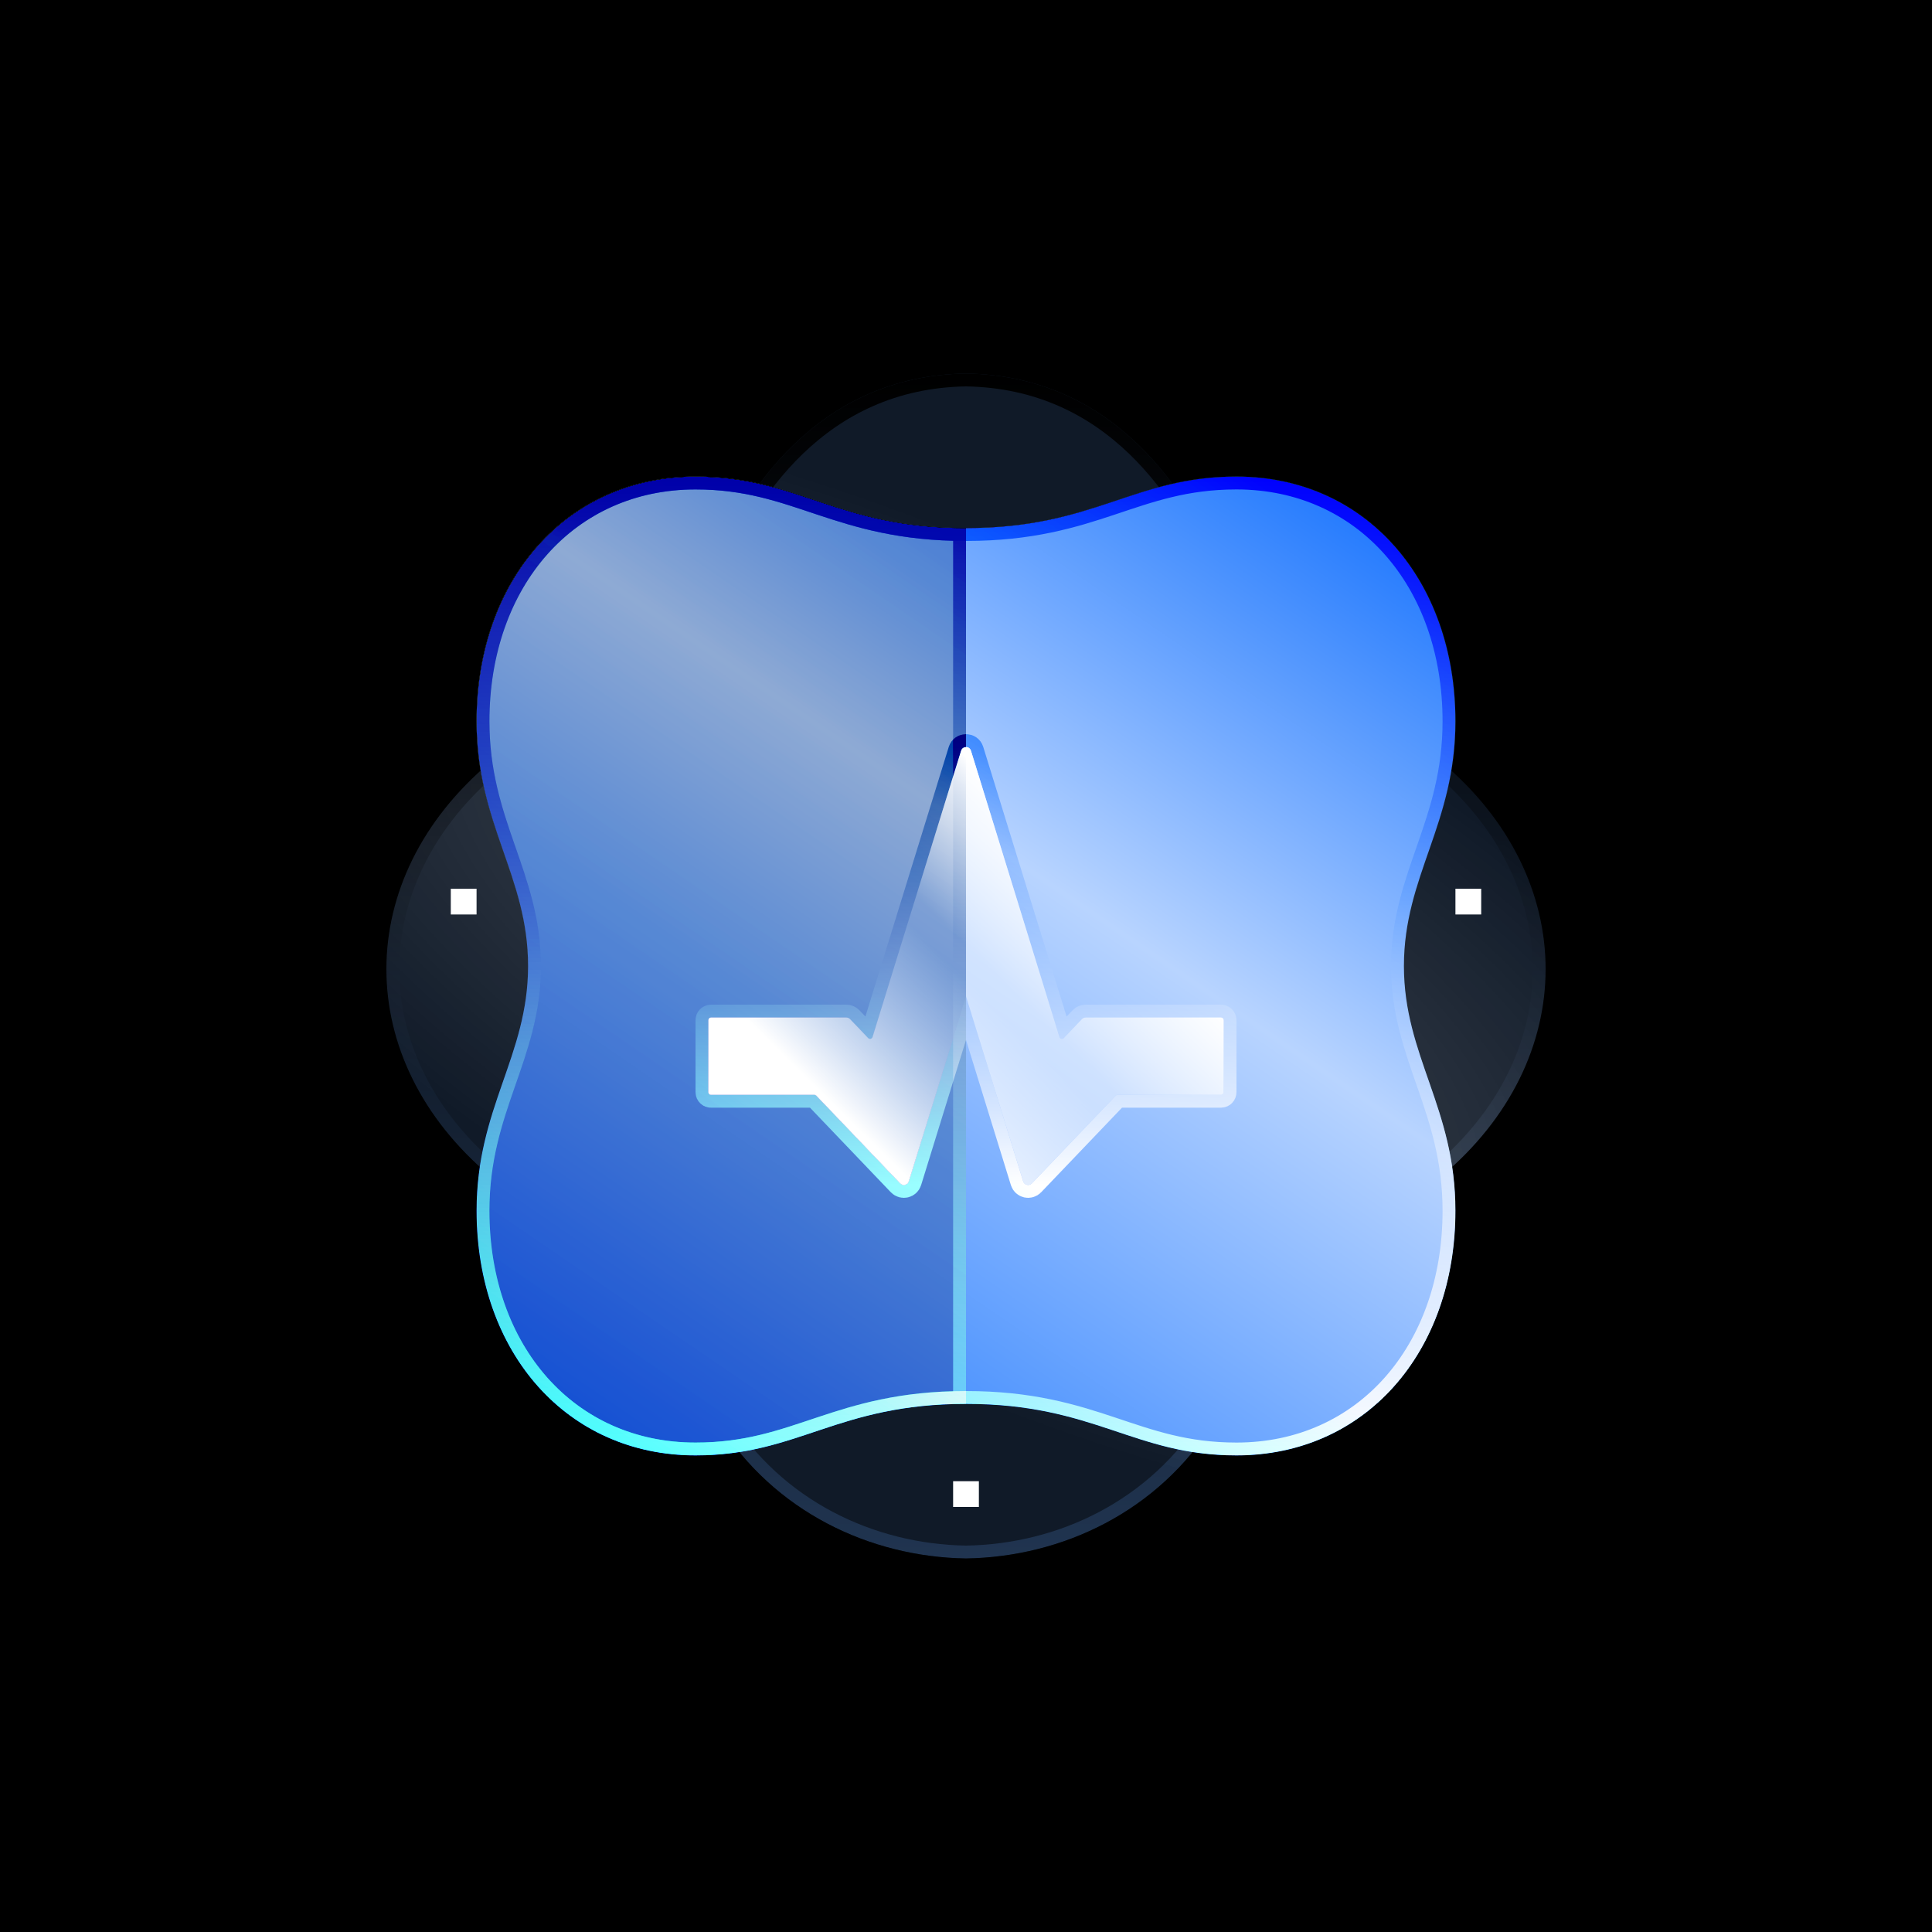
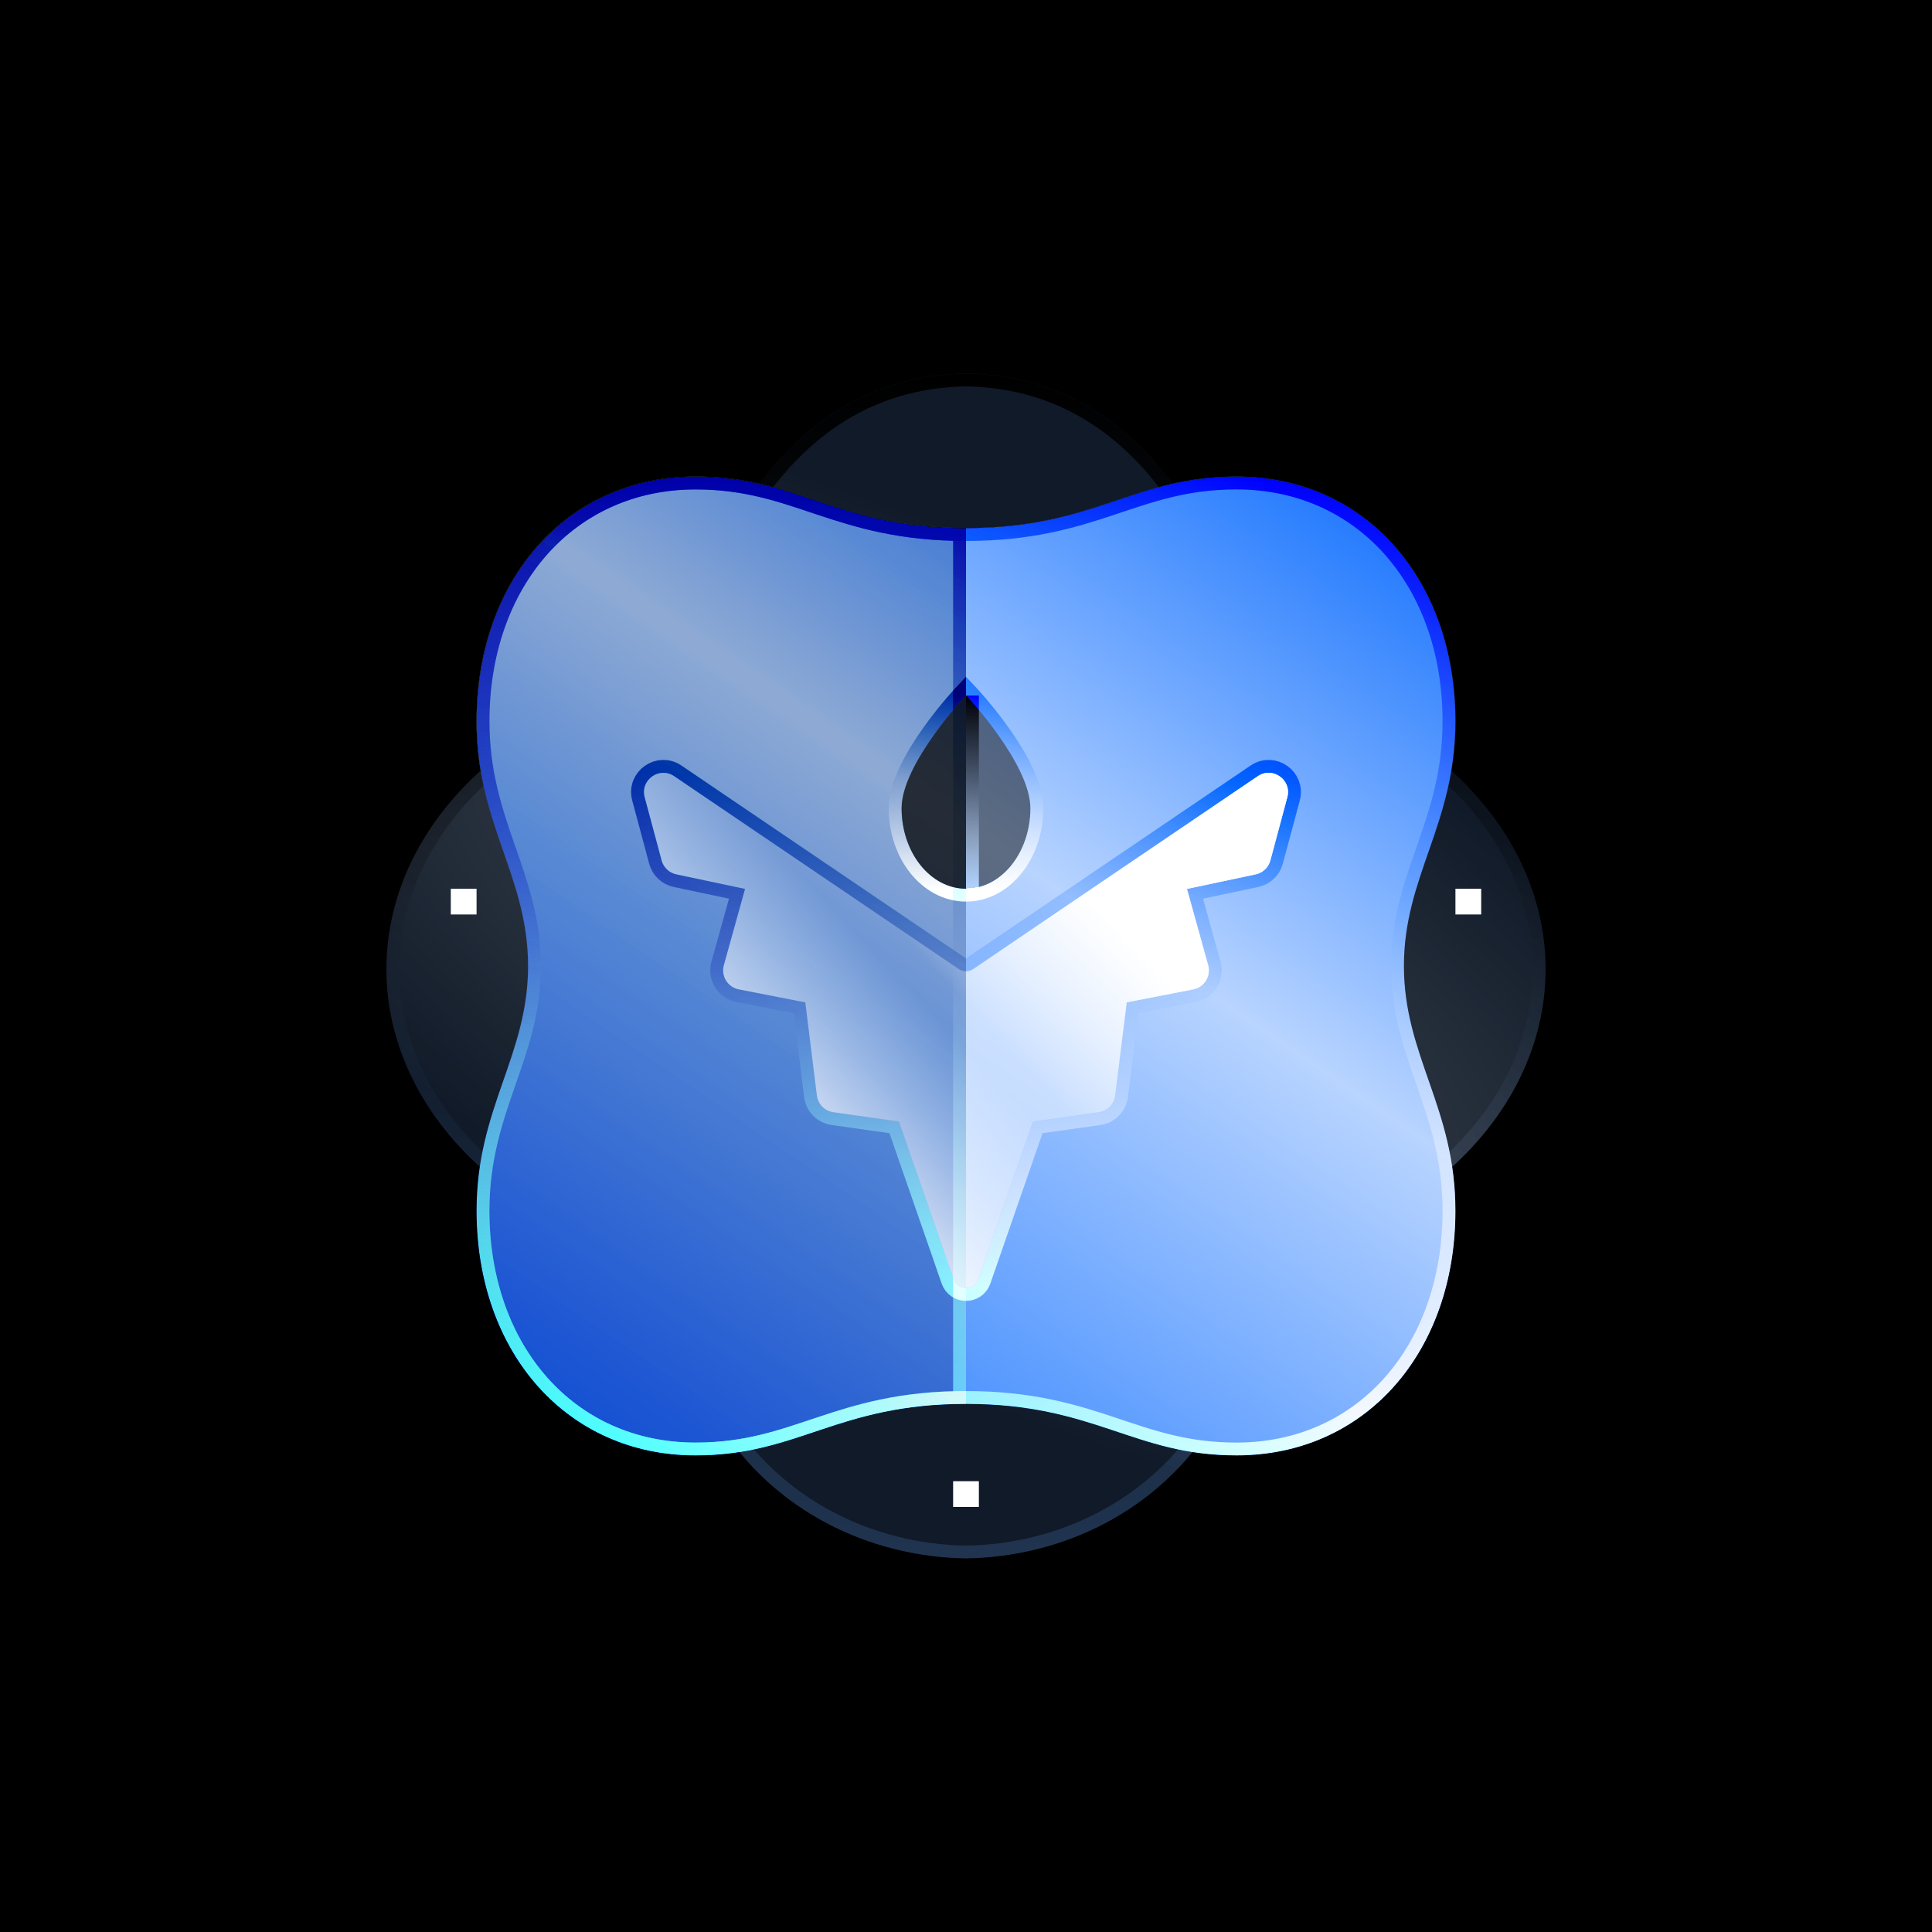
<svg xmlns="http://www.w3.org/2000/svg" width="150" height="150" viewBox="0 0 150 150" fill="none" data-name="G_8 Lazarus">
  <defs>
-     <radialGradient id="hb2r1" cx="0" cy="0" r="1" gradientUnits="userSpaceOnUse" gradientTransform="matrix(-22.143 23 -66.065 -37.384 75 75)">
+     <radialGradient id="hb8r1" cx="0" cy="0" r="1" gradientUnits="userSpaceOnUse" gradientTransform="matrix(-22.143 23 -66.065 -37.384 75 75)">
      <stop stop-color="#FFFFFF" />
      <stop offset="1" stop-color="#FFFFFF" stop-opacity="0" />
    </radialGradient>
-     <linearGradient id="hb2g3" x1="75" y1="29" x2="75" y2="121" gradientUnits="userSpaceOnUse">
+     <linearGradient id="hb8g3" x1="75" y1="29" x2="75" y2="121" gradientUnits="userSpaceOnUse">
      <stop offset="0" stop-color="#000000" />
      <stop offset="1" stop-color="#FFFFFF" />
    </linearGradient>
-     <clipPath id="hb2c2">
+     <clipPath id="hb8c2">
      <path d="M75 29C86.526 29.186 92.32 38.12 95.232 45.084C103.079 43.073 111.907 51.117 111.907 59.161C122.698 68.21 122.698 82.287 111.907 91.336C111.907 103.401 104.06 111.445 94.251 110.44C89.908 117.364 82.479 120.883 75 121C67.521 120.883 60.092 117.364 55.749 110.44C45.94 111.445 38.093 103.401 38.093 91.336C27.302 82.287 27.302 68.21 38.093 59.161C38.093 51.117 46.921 43.073 54.768 45.084C57.68 38.12 63.474 29.186 75 29Z" />
    </clipPath>
-     <linearGradient id="hb2l4" x1="109.591" y1="37" x2="52.142" y2="121.023" gradientUnits="userSpaceOnUse">
+     <linearGradient id="hb8l4" x1="109.591" y1="37" x2="52.142" y2="121.023" gradientUnits="userSpaceOnUse">
      <stop offset="0" stop-color="#116FFE" />
      <stop offset="0.412" stop-color="#B8D4FF" />
      <stop offset="1" stop-color="#116FFE" />
    </linearGradient>
-     <linearGradient id="hb2g6" x1="75" y1="37" x2="75" y2="113" gradientUnits="userSpaceOnUse">
+     <linearGradient id="hb8g6" x1="75" y1="37" x2="75" y2="113" gradientUnits="userSpaceOnUse">
      <stop offset="0" stop-color="#000000" />
      <stop offset="1" stop-color="#FFFFFF" />
    </linearGradient>
-     <clipPath id="hb2c5">
+     <clipPath id="hb8c5">
      <path d="M75 41C85 41 88 37 96 37C106 37 113 45 113 56C113 64 109 68 109 75C109 82 113 86 113 94C113 105 106 113 96 113C88 113 85 109 75 109C65 109 62 113 54 113C44 113 37 105 37 94C37 86 41 82 41 75C41 68 37 64 37 56C37 45 44 37 54 37C62 37 65 41 75 41Z" />
    </clipPath>
-     <linearGradient id="hb2g8" x1="75" y1="37" x2="75" y2="113" gradientUnits="userSpaceOnUse">
+     <linearGradient id="hb8g8" x1="75" y1="37" x2="75" y2="113" gradientUnits="userSpaceOnUse">
      <stop offset="0" stop-color="#000000" />
      <stop offset="1" stop-color="#FFFFFF" />
    </linearGradient>
-     <clipPath id="hb2c7">
+     <clipPath id="hb8c7">
      <path d="M75 109C65 109 62 113 54 113C44 113 37 105 37 94C37 86 41 82 41 75C41 68 37 64 37 56C37 45 44 37 54 37C62 37 65 41 75 41Z" />
    </clipPath>
-     <linearGradient id="hb2q9" x1="83.76" y1="67.384" x2="65.12" y2="86.22" gradientUnits="userSpaceOnUse">
+     <linearGradient id="hb8g10" x1="75" y1="54" x2="75" y2="69" gradientUnits="userSpaceOnUse">
+       <stop offset="0" stop-color="#000000" />
+       <stop offset="1" stop-color="#FFFFFF" />
+     </linearGradient>
+     <clipPath id="hb8c9">
+       <path d="M-10 -10H160V160H-10ZM75 54C75 54 80 59.298 80 62.754C80 66.204 77.756 69 75 69C72.244 69 70 66.204 70 62.754C70 59.298 75 54 75 54Z" clip-rule="evenodd" fill-rule="evenodd" />
+     </clipPath>
+     <linearGradient id="hb8g11" x1="75" y1="54" x2="75" y2="69" gradientUnits="userSpaceOnUse">
+       <stop offset="0" stop-color="#000000" />
+       <stop offset="1" stop-color="#FFFFFF" />
+     </linearGradient>
+     <linearGradient id="hb8q12" x1="85.95" y1="71.04" x2="62.65" y2="93.2" gradientUnits="userSpaceOnUse">
      <stop offset="0" stop-color="#FFFFFF" />
      <stop offset="0.395" stop-color="#FFFFFF" stop-opacity="0.01" />
      <stop offset="0.465" stop-color="#FFFFFF" stop-opacity="0.01" />
      <stop offset="1" stop-color="#FFFFFF" />
    </linearGradient>
-     <linearGradient id="hb2g11" x1="75" y1="58" x2="75" y2="92" gradientUnits="userSpaceOnUse">
+     <linearGradient id="hb8g14" x1="75" y1="60" x2="75" y2="100" gradientUnits="userSpaceOnUse">
      <stop offset="0" stop-color="#000000" />
      <stop offset="1" stop-color="#FFFFFF" />
    </linearGradient>
-     <clipPath id="hb2c10">
-       <path d="M-10 -10H160V160H-10ZM75 58C75.162 58 75.324 58.094 75.382 58.282L82.257 80.517C82.303 80.663 82.488 80.706 82.593 80.596L83.999 79.125C84.075 79.046 84.179 79.001 84.288 79.001L94.8 79.001C94.91 79.001 95 79.09 95 79.201L95 84.801C95 84.911 94.91 85.001 94.8 85.001L86.768 85.001C86.714 85.001 86.661 85.023 86.624 85.063L80.112 91.877C79.901 92.098 79.531 92.01 79.441 91.719L75 77.357L70.559 91.719C70.469 92.01 70.099 92.098 69.888 91.877L63.376 85.063C63.339 85.023 63.286 85.001 63.232 85.001L55.2 85.001C55.09 85.001 55 84.911 55 84.801L55 79.201C55 79.09 55.09 79.001 55.2 79.001L65.712 79.001C65.821 79.001 65.925 79.046 66.001 79.125L67.407 80.596C67.512 80.706 67.697 80.663 67.743 80.517L74.618 58.282C74.676 58.094 74.838 58 75 58Z" clip-rule="evenodd" fill-rule="evenodd" />
+     <clipPath id="hb8c13">
+       <path d="M-10 -10H160V160H-10ZM75 75.414C75.196 75.414 75.392 75.356 75.561 75.241L97.657 60.263C98.807 59.483 100.308 60.551 99.948 61.893L98.63 66.805C98.484 67.35 98.044 67.767 97.492 67.884L92.154 69.015L93.8 74.94C94.034 75.783 93.5 76.646 92.642 76.814L87.476 77.824L86.578 85.053C86.494 85.726 85.97 86.259 85.299 86.354L80.198 87.074L75.945 99.328C75.789 99.776 75.395 100 75 100C74.605 100 74.211 99.776 74.055 99.328L69.802 87.074L64.701 86.354C64.03 86.259 63.506 85.726 63.422 85.053L62.524 77.824L57.358 76.814C56.5 76.646 55.966 75.783 56.2 74.94L57.846 69.015L52.508 67.884C51.956 67.767 51.516 67.35 51.37 66.805L50.052 61.893C49.692 60.551 51.193 59.483 52.343 60.263L74.439 75.241C74.608 75.356 74.804 75.414 75 75.414Z" clip-rule="evenodd" fill-rule="evenodd" />
    </clipPath>
  </defs>
  <rect width="150" height="150" fill="#000000" data-l="bg" />
  <path d="M75 29C86.526 29.186 92.32 38.12 95.232 45.084C103.079 43.073 111.907 51.117 111.907 59.161C122.698 68.21 122.698 82.287 111.907 91.336C111.907 103.401 104.06 111.445 94.251 110.44C89.908 117.364 82.479 120.883 75 121C67.521 120.883 60.092 117.364 55.749 110.44C45.94 111.445 38.093 103.401 38.093 91.336C27.302 82.287 27.302 68.21 38.093 59.161C38.093 51.117 46.921 43.073 54.768 45.084C57.68 38.12 63.474 29.186 75 29Z" fill="#69A4FF" fill-opacity="0.16" data-n="1" data-l="Plate" />
-   <path d="M75 29C86.526 29.186 92.32 38.12 95.232 45.084C103.079 43.073 111.907 51.117 111.907 59.161C122.698 68.21 122.698 82.287 111.907 91.336C111.907 103.401 104.06 111.445 94.251 110.44C89.908 117.364 82.479 120.883 75 121C67.521 120.883 60.092 117.364 55.749 110.44C45.94 111.445 38.093 103.401 38.093 91.336C27.302 82.287 27.302 68.21 38.093 59.161C38.093 51.117 46.921 43.073 54.768 45.084C57.68 38.12 63.474 29.186 75 29Z" fill="url(#hb2r1)" fill-opacity="0.2" data-n="1" data-l="Plate" />
-   <path d="M75 29C86.526 29.186 92.32 38.12 95.232 45.084C103.079 43.073 111.907 51.117 111.907 59.161C122.698 68.21 122.698 82.287 111.907 91.336C111.907 103.401 104.06 111.445 94.251 110.44C89.908 117.364 82.479 120.883 75 121C67.521 120.883 60.092 117.364 55.749 110.44C45.94 111.445 38.093 103.401 38.093 91.336C27.302 82.287 27.302 68.21 38.093 59.161C38.093 51.117 46.921 43.073 54.768 45.084C57.68 38.12 63.474 29.186 75 29Z" fill="none" stroke="url(#hb2g3)" stroke-width="2" clip-path="url(#hb2c2)" style="mix-blend-mode:overlay" data-n="1" data-l="Plate" />
-   <path d="M75 41C85 41 88 37 96 37C106 37 113 45 113 56C113 64 109 68 109 75C109 82 113 86 113 94C113 105 106 113 96 113C88 113 85 109 75 109C65 109 62 113 54 113C44 113 37 105 37 94C37 86 41 82 41 75C41 68 37 64 37 56C37 45 44 37 54 37C62 37 65 41 75 41Z" fill="url(#hb2l4)" data-n="2" data-l="Gem" />
-   <path d="M75 41C85 41 88 37 96 37C106 37 113 45 113 56C113 64 109 68 109 75C109 82 113 86 113 94C113 105 106 113 96 113C88 113 85 109 75 109C65 109 62 113 54 113C44 113 37 105 37 94C37 86 41 82 41 75C41 68 37 64 37 56C37 45 44 37 54 37C62 37 65 41 75 41Z" fill="none" stroke="url(#hb2g6)" stroke-width="2" clip-path="url(#hb2c5)" style="mix-blend-mode:overlay" data-n="2" data-l="Gem" />
+   <path d="M75 29C86.526 29.186 92.32 38.12 95.232 45.084C103.079 43.073 111.907 51.117 111.907 59.161C122.698 68.21 122.698 82.287 111.907 91.336C111.907 103.401 104.06 111.445 94.251 110.44C89.908 117.364 82.479 120.883 75 121C67.521 120.883 60.092 117.364 55.749 110.44C45.94 111.445 38.093 103.401 38.093 91.336C27.302 82.287 27.302 68.21 38.093 59.161C38.093 51.117 46.921 43.073 54.768 45.084C57.68 38.12 63.474 29.186 75 29Z" fill="url(#hb8r1)" fill-opacity="0.2" data-n="1" data-l="Plate" />
+   <path d="M75 29C86.526 29.186 92.32 38.12 95.232 45.084C103.079 43.073 111.907 51.117 111.907 59.161C122.698 68.21 122.698 82.287 111.907 91.336C111.907 103.401 104.06 111.445 94.251 110.44C89.908 117.364 82.479 120.883 75 121C67.521 120.883 60.092 117.364 55.749 110.44C45.94 111.445 38.093 103.401 38.093 91.336C27.302 82.287 27.302 68.21 38.093 59.161C38.093 51.117 46.921 43.073 54.768 45.084C57.68 38.12 63.474 29.186 75 29Z" fill="none" stroke="url(#hb8g3)" stroke-width="2" clip-path="url(#hb8c2)" style="mix-blend-mode:overlay" data-n="1" data-l="Plate" />
+   <path d="M75 41C85 41 88 37 96 37C106 37 113 45 113 56C113 64 109 68 109 75C109 82 113 86 113 94C113 105 106 113 96 113C88 113 85 109 75 109C65 109 62 113 54 113C44 113 37 105 37 94C37 86 41 82 41 75C41 68 37 64 37 56C37 45 44 37 54 37C62 37 65 41 75 41Z" fill="url(#hb8l4)" data-n="2" data-l="Gem" />
+   <path d="M75 41C85 41 88 37 96 37C106 37 113 45 113 56C113 64 109 68 109 75C109 82 113 86 113 94C113 105 106 113 96 113C88 113 85 109 75 109C65 109 62 113 54 113C44 113 37 105 37 94C37 86 41 82 41 75C41 68 37 64 37 56C37 45 44 37 54 37C62 37 65 41 75 41Z" fill="none" stroke="url(#hb8g6)" stroke-width="2" clip-path="url(#hb8c5)" style="mix-blend-mode:overlay" data-n="2" data-l="Gem" />
  <path d="M75 109C65 109 62 113 54 113C44 113 37 105 37 94C37 86 41 82 41 75C41 68 37 64 37 56C37 45 44 37 54 37C62 37 65 41 75 41Z" fill="#000000" fill-opacity="0.18" style="mix-blend-mode:overlay" data-n="3" data-l="Gem facet" />
  <path d="M75 109C65 109 62 113 54 113C44 113 37 105 37 94C37 86 41 82 41 75C41 68 37 64 37 56C37 45 44 37 54 37C62 37 65 41 75 41Z" fill="#000000" fill-opacity="0.17" style="mix-blend-mode:plus-darker" data-n="3" data-l="Gem facet" />
-   <path d="M75 109C65 109 62 113 54 113C44 113 37 105 37 94C37 86 41 82 41 75C41 68 37 64 37 56C37 45 44 37 54 37C62 37 65 41 75 41Z" fill="none" stroke="url(#hb2g8)" stroke-width="2" clip-path="url(#hb2c7)" style="mix-blend-mode:overlay" data-n="3" data-l="Gem facet" />
-   <path d="M75 58C75.162 58 75.324 58.094 75.382 58.282L82.257 80.517C82.303 80.663 82.488 80.706 82.593 80.596L83.999 79.125C84.075 79.046 84.179 79.001 84.288 79.001L94.8 79.001C94.91 79.001 95 79.09 95 79.201L95 84.801C95 84.911 94.91 85.001 94.8 85.001L86.768 85.001C86.714 85.001 86.661 85.023 86.624 85.063L80.112 91.877C79.901 92.098 79.531 92.01 79.441 91.719L75 77.357L70.559 91.719C70.469 92.01 70.099 92.098 69.888 91.877L63.376 85.063C63.339 85.023 63.286 85.001 63.232 85.001L55.2 85.001C55.09 85.001 55 84.911 55 84.801L55 79.201C55 79.09 55.09 79.001 55.2 79.001L65.712 79.001C65.821 79.001 65.925 79.046 66.001 79.125L67.407 80.596C67.512 80.706 67.697 80.663 67.743 80.517L74.618 58.282C74.676 58.094 74.838 58 75 58Z" fill="url(#hb2q9)" data-n="4" data-l="Glass" />
-   <path d="M75 58C75.162 58 75.324 58.094 75.382 58.282L82.257 80.517C82.303 80.663 82.488 80.706 82.593 80.596L83.999 79.125C84.075 79.046 84.179 79.001 84.288 79.001L94.8 79.001C94.91 79.001 95 79.09 95 79.201L95 84.801C95 84.911 94.91 85.001 94.8 85.001L86.768 85.001C86.714 85.001 86.661 85.023 86.624 85.063L80.112 91.877C79.901 92.098 79.531 92.01 79.441 91.719L75 77.357L70.559 91.719C70.469 92.01 70.099 92.098 69.888 91.877L63.376 85.063C63.339 85.023 63.286 85.001 63.232 85.001L55.2 85.001C55.09 85.001 55 84.911 55 84.801L55 79.201C55 79.09 55.09 79.001 55.2 79.001L65.712 79.001C65.821 79.001 65.925 79.046 66.001 79.125L67.407 80.596C67.512 80.706 67.697 80.663 67.743 80.517L74.618 58.282C74.676 58.094 74.838 58 75 58Z" fill="none" stroke="url(#hb2g11)" stroke-width="2" clip-path="url(#hb2c10)" style="mix-blend-mode:overlay" data-n="4" data-l="Glass" />
-   <path d="M75 58C75.162 58 75.324 58.094 75.382 58.282L82.257 80.517C82.303 80.663 82.488 80.706 82.593 80.596L83.999 79.125C84.075 79.046 84.179 79.001 84.288 79.001L94.8 79.001C94.91 79.001 95 79.09 95 79.201L95 84.801C95 84.911 94.91 85.001 94.8 85.001L86.768 85.001C86.714 85.001 86.661 85.023 86.624 85.063L80.112 91.877C79.901 92.098 79.531 92.01 79.441 91.719L75 77.357L75 91.719L75 91.877L75 85.063L75 85.001L75 85.001L75 84.801L75 79.201L75 79.001L75 79.001L75 79.125L75 80.596L75 80.517L75 58.282L75 58Z" fill="#FFFFFF" fill-opacity="0.5" style="mix-blend-mode:overlay" data-n="5" data-l="Right light" />
-   <rect x="74" y="115" width="2" height="2" fill="#FFFFFF" data-n="6" data-l="Dots" />
-   <rect x="113" y="69" width="2" height="2" fill="#FFFFFF" data-n="6" data-l="Dots" />
-   <rect x="35" y="69" width="2" height="2" fill="#FFFFFF" data-n="6" data-l="Dots" />
+   <path d="M75 109C65 109 62 113 54 113C44 113 37 105 37 94C37 86 41 82 41 75C41 68 37 64 37 56C37 45 44 37 54 37C62 37 65 41 75 41Z" fill="none" stroke="url(#hb8g8)" stroke-width="2" clip-path="url(#hb8c7)" style="mix-blend-mode:overlay" data-n="3" data-l="Gem facet" />
+   <path d="M75 54C75 54 80 59.298 80 62.754C80 66.204 77.756 69 75 69C72.244 69 70 66.204 70 62.754C70 59.298 75 54 75 54Z" fill="#000000" fill-opacity="0.49" data-n="4" data-l="Recess" />
+   <path d="M75 54C75 54 80 59.298 80 62.754C80 66.204 77.756 69 75 69C72.244 69 70 66.204 70 62.754C70 59.298 75 54 75 54Z" fill="none" stroke="url(#hb8g10)" stroke-width="2" clip-path="url(#hb8c9)" style="mix-blend-mode:overlay" data-n="4" data-l="Recess" />
+   <path d="M75 54L75 62.754L75 69C72.244 69 70 66.204 70 62.754C70 59.298 75 54 75 54Z" fill="#000000" fill-opacity="0.49" data-n="5" data-l="Left facet" />
+   <path d="M75 54H76V69H75Z" fill="url(#hb8g11)" style="mix-blend-mode:overlay" data-n="6" data-l="Facet seam" />
+   <path d="M75 75.414C75.196 75.414 75.392 75.356 75.561 75.241L97.657 60.263C98.807 59.483 100.308 60.551 99.948 61.893L98.63 66.805C98.484 67.35 98.044 67.767 97.492 67.884L92.154 69.015L93.8 74.94C94.034 75.783 93.5 76.646 92.642 76.814L87.476 77.824L86.578 85.053C86.494 85.726 85.97 86.259 85.299 86.354L80.198 87.074L75.945 99.328C75.789 99.776 75.395 100 75 100C74.605 100 74.211 99.776 74.055 99.328L69.802 87.074L64.701 86.354C64.03 86.259 63.506 85.726 63.422 85.053L62.524 77.824L57.358 76.814C56.5 76.646 55.966 75.783 56.2 74.94L57.846 69.015L52.508 67.884C51.956 67.767 51.516 67.35 51.37 66.805L50.052 61.893C49.692 60.551 51.193 59.483 52.343 60.263L74.439 75.241C74.608 75.356 74.804 75.414 75 75.414Z" fill="url(#hb8q12)" data-n="7" data-l="Glass" />
+   <path d="M75 75.414C75.196 75.414 75.392 75.356 75.561 75.241L97.657 60.263C98.807 59.483 100.308 60.551 99.948 61.893L98.63 66.805C98.484 67.35 98.044 67.767 97.492 67.884L92.154 69.015L93.8 74.94C94.034 75.783 93.5 76.646 92.642 76.814L87.476 77.824L86.578 85.053C86.494 85.726 85.97 86.259 85.299 86.354L80.198 87.074L75.945 99.328C75.789 99.776 75.395 100 75 100C74.605 100 74.211 99.776 74.055 99.328L69.802 87.074L64.701 86.354C64.03 86.259 63.506 85.726 63.422 85.053L62.524 77.824L57.358 76.814C56.5 76.646 55.966 75.783 56.2 74.94L57.846 69.015L52.508 67.884C51.956 67.767 51.516 67.35 51.37 66.805L50.052 61.893C49.692 60.551 51.193 59.483 52.343 60.263L74.439 75.241C74.608 75.356 74.804 75.414 75 75.414Z" fill="none" stroke="url(#hb8g14)" stroke-width="2" clip-path="url(#hb8c13)" style="mix-blend-mode:overlay" data-n="7" data-l="Glass" />
+   <path d="M75 75.414C75.196 75.414 75.392 75.356 75.561 75.241L97.657 60.263C98.807 59.483 100.308 60.551 99.948 61.893L98.63 66.805C98.484 67.35 98.044 67.767 97.492 67.884L92.154 69.015L93.8 74.94C94.034 75.783 93.5 76.646 92.642 76.814L87.476 77.824L86.578 85.053C86.494 85.726 85.97 86.259 85.299 86.354L80.198 87.074L75.945 99.328C75.789 99.776 75.395 100 75 100L75 99.328L75 87.074L75 86.354L75 85.053L75 77.824L75 76.814L75 74.94L75 69.015L75 67.884L75 66.805L75 61.893L75 60.263L75 75.241L75 75.414Z" fill="#FFFFFF" fill-opacity="0.5" style="mix-blend-mode:overlay" data-n="8" data-l="Right light" />
+   <rect x="74" y="115" width="2" height="2" fill="#FFFFFF" data-n="9" data-l="Dots" />
+   <rect x="113" y="69" width="2" height="2" fill="#FFFFFF" data-n="9" data-l="Dots" />
+   <rect x="35" y="69" width="2" height="2" fill="#FFFFFF" data-n="9" data-l="Dots" />
</svg>
